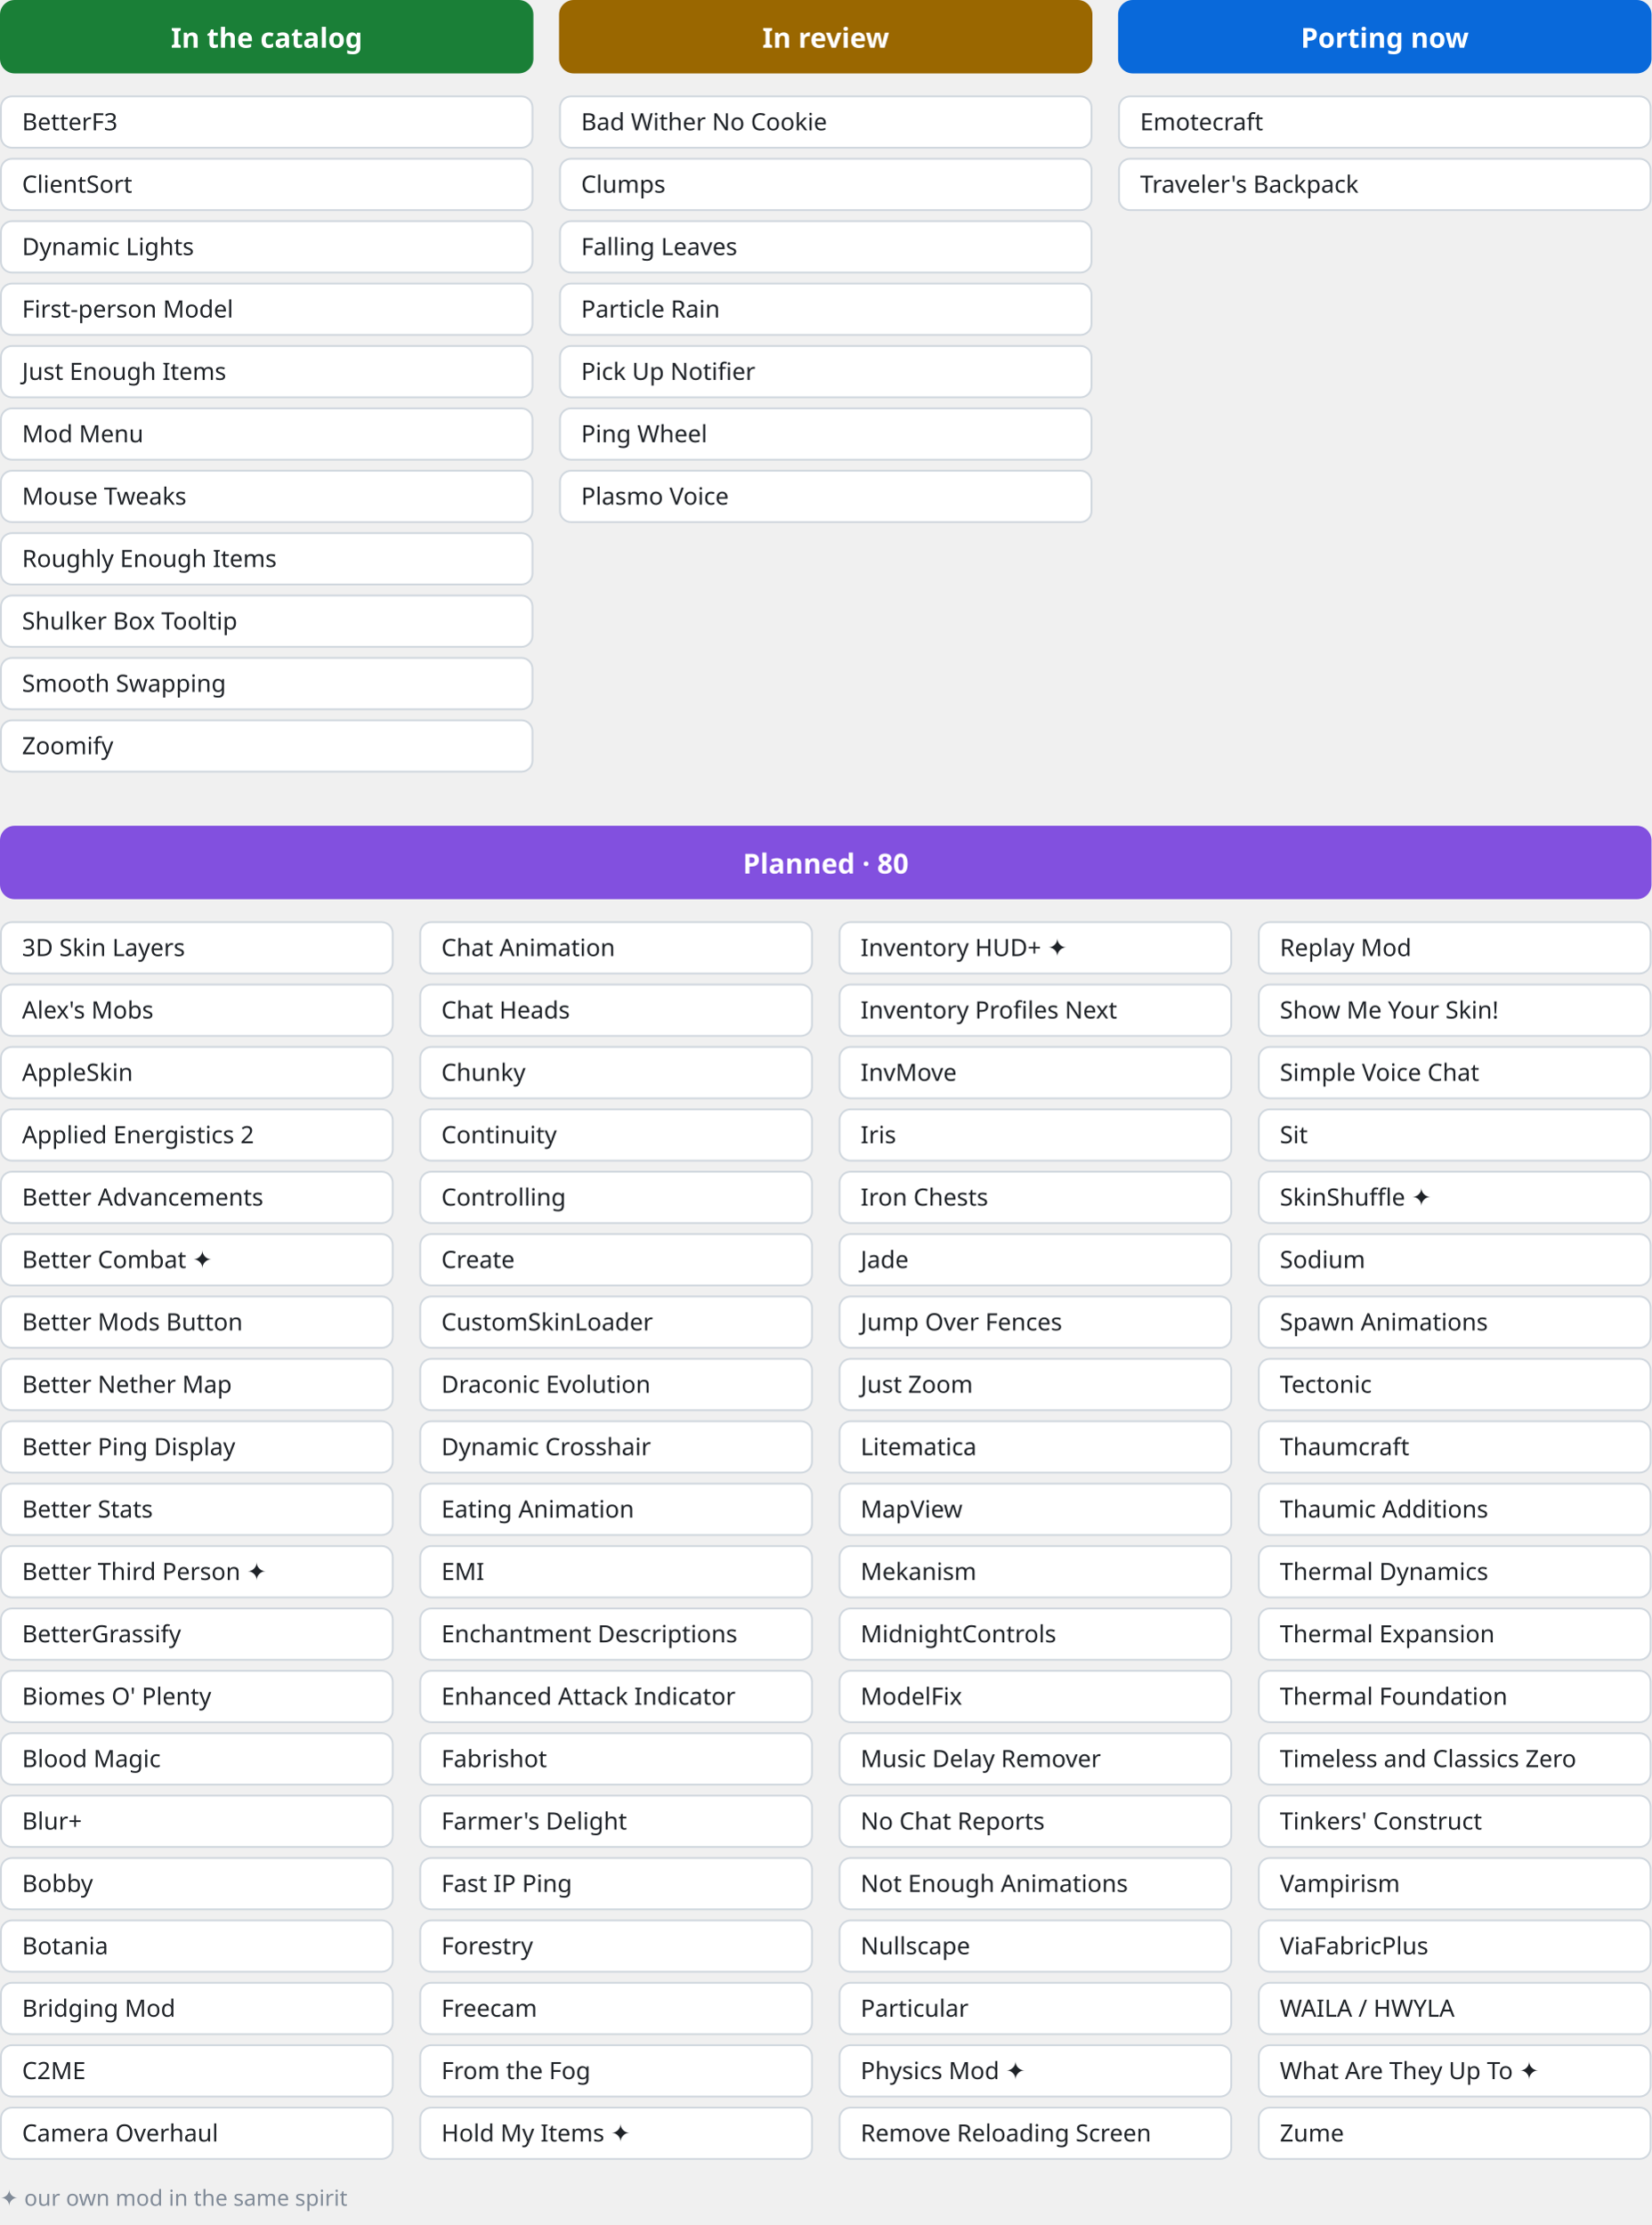
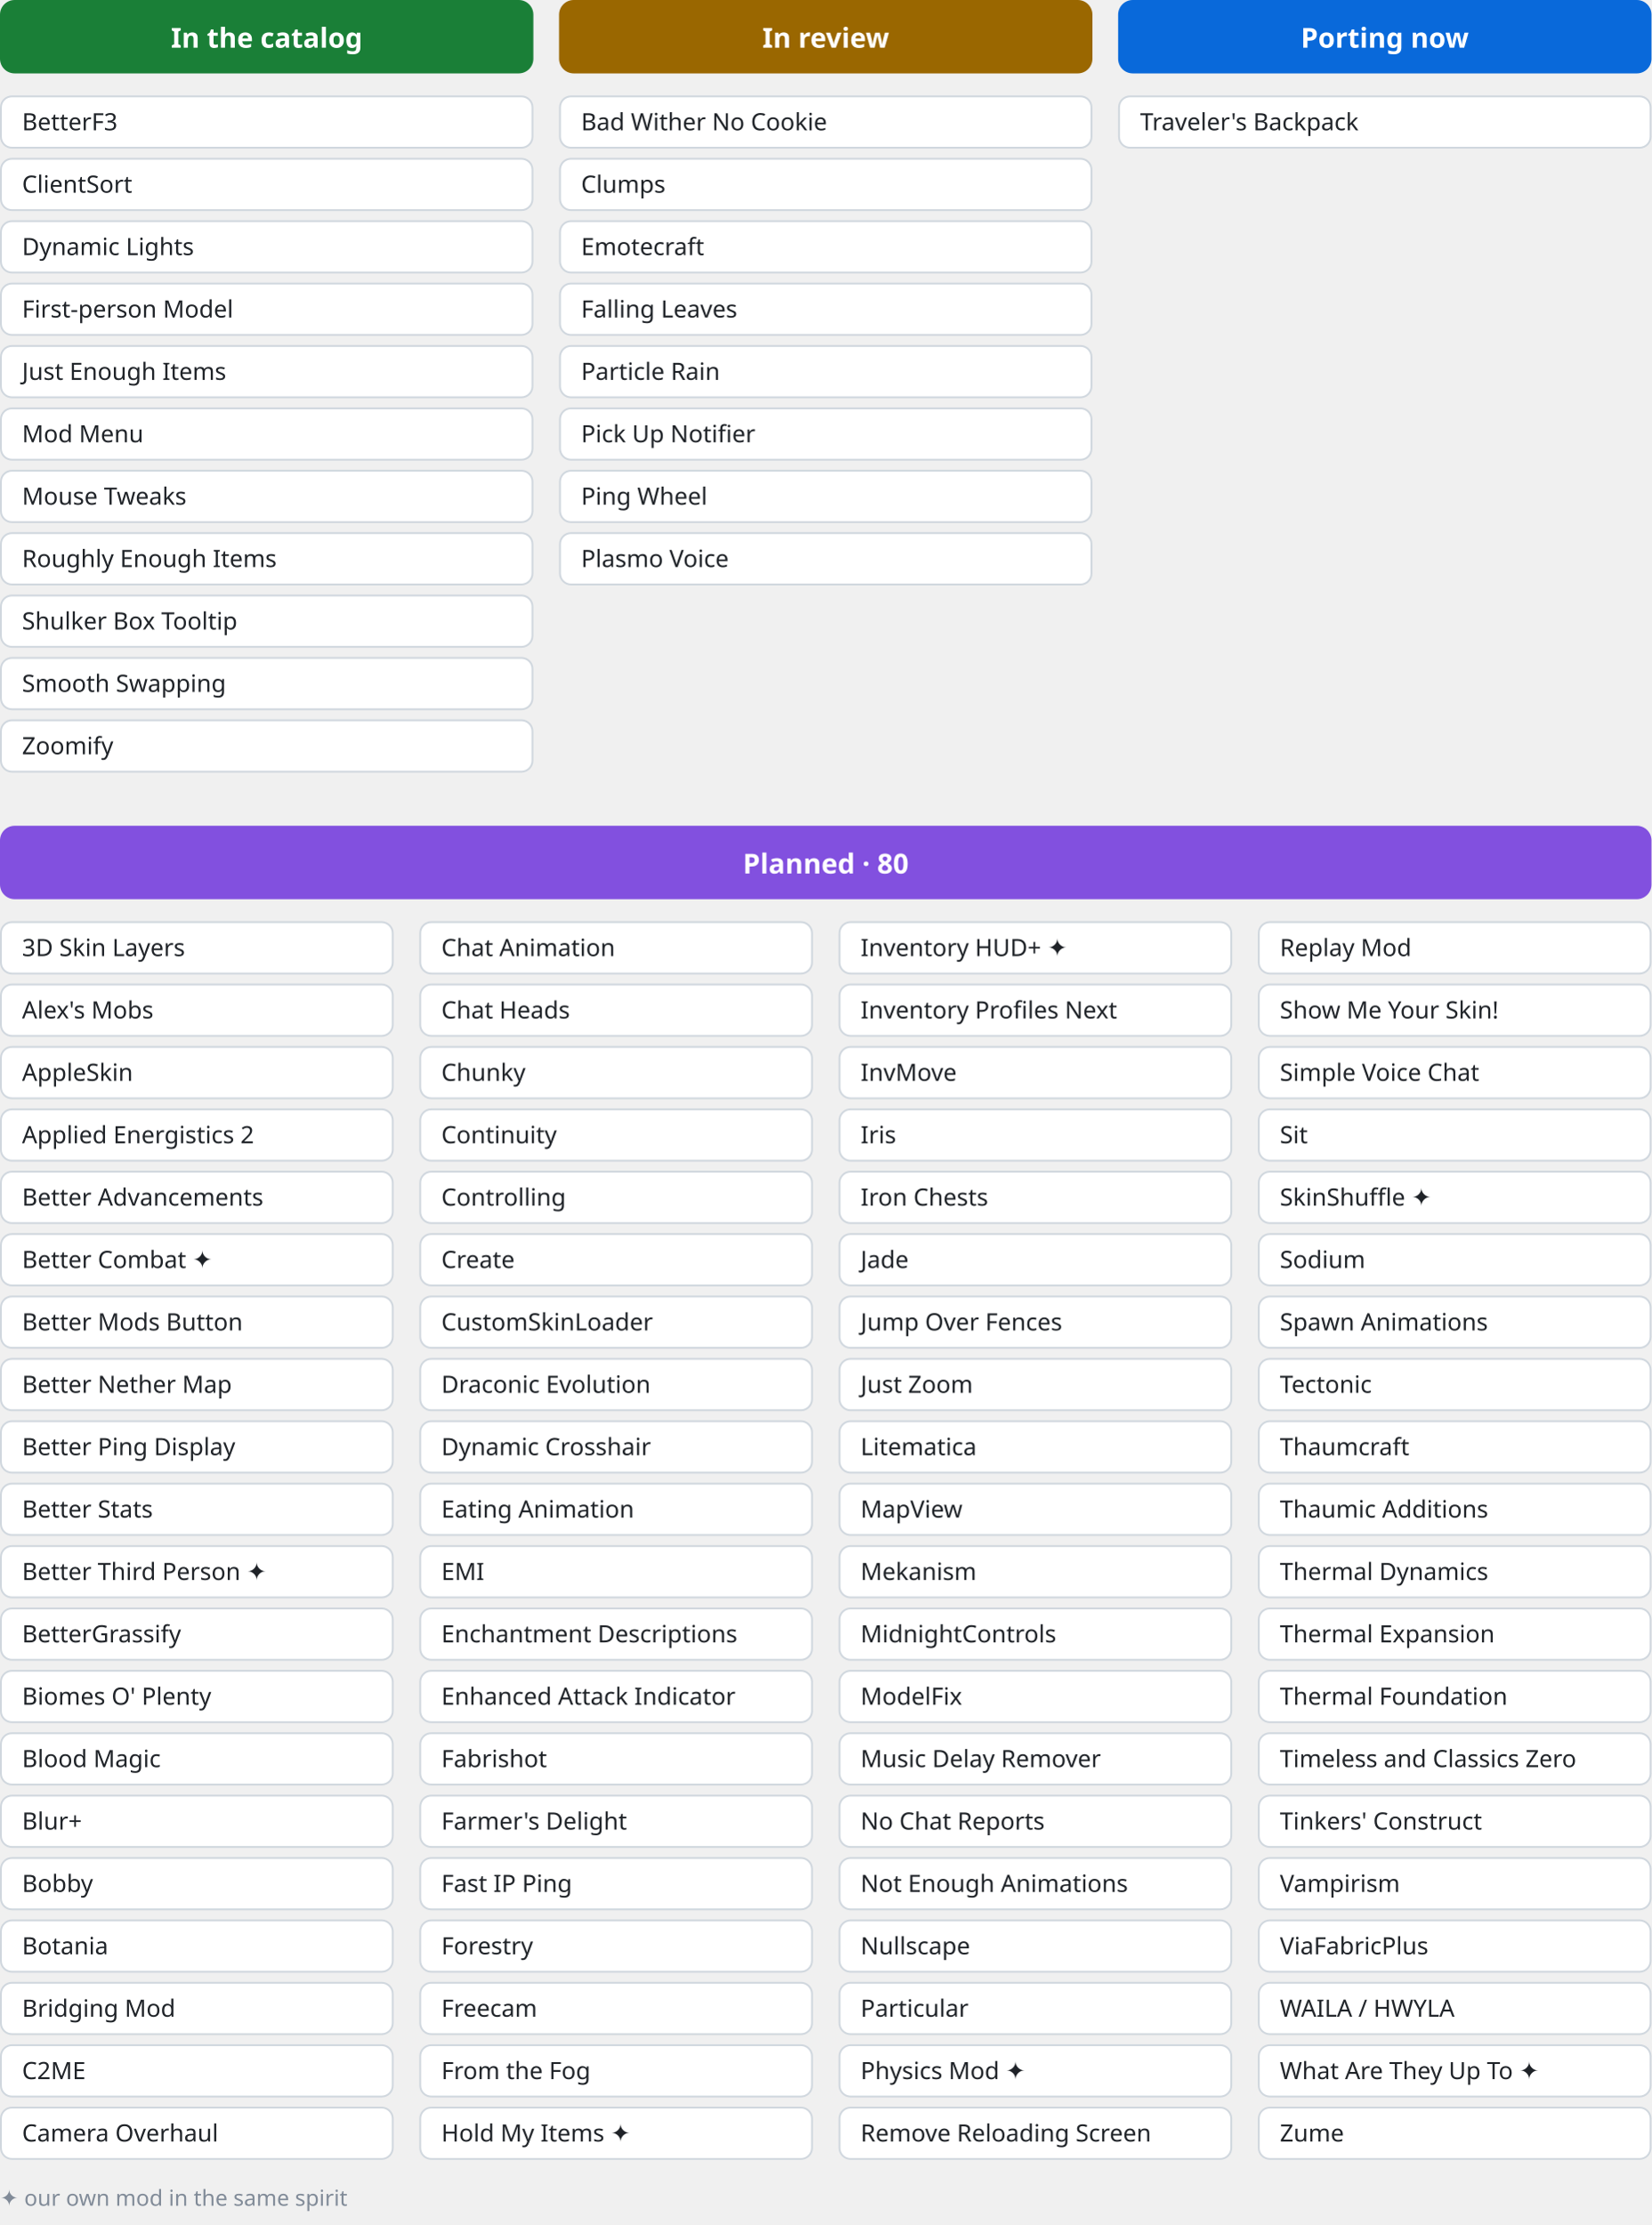
<svg xmlns="http://www.w3.org/2000/svg" viewBox="0 0 900 1212" width="900" height="1212" role="img">
  <style>
.bg{fill:#FFFFFF;stroke:#D0D7DE}.n{fill:#1F2328}.d{fill:#59636E}.a{fill:#818B98}
@media (prefers-color-scheme: dark){.bg{fill:#151B23;stroke:#3D444D}.n{fill:#F0F6FC}.d{fill:#9198A1}.a{fill:#6E7681}}
text{font-family:-apple-system,BlinkMacSystemFont,"Segoe UI","Noto Sans",Helvetica,Arial,sans-serif}
</style>
  <rect x="0" y="0" width="290.667" height="40" rx="8" fill="#1A7F37" />
  <text x="145.333" y="26" font-size="15" font-weight="600" fill="#fff" text-anchor="middle">In the catalog</text>
  <rect class="bg" x="0.5" y="52.5" width="289.667" height="28" rx="6" />
  <text class="n" x="12" y="71" font-size="13">BetterF3</text>
  <rect class="bg" x="0.5" y="86.5" width="289.667" height="28" rx="6" />
  <text class="n" x="12" y="105" font-size="13">ClientSort</text>
  <rect class="bg" x="0.5" y="120.5" width="289.667" height="28" rx="6" />
  <text class="n" x="12" y="139" font-size="13">Dynamic Lights</text>
  <rect class="bg" x="0.5" y="154.5" width="289.667" height="28" rx="6" />
  <text class="n" x="12" y="173" font-size="13">First-person Model</text>
  <rect class="bg" x="0.5" y="188.5" width="289.667" height="28" rx="6" />
  <text class="n" x="12" y="207" font-size="13">Just Enough Items</text>
  <rect class="bg" x="0.5" y="222.5" width="289.667" height="28" rx="6" />
  <text class="n" x="12" y="241" font-size="13">Mod Menu</text>
  <rect class="bg" x="0.5" y="256.5" width="289.667" height="28" rx="6" />
  <text class="n" x="12" y="275" font-size="13">Mouse Tweaks</text>
  <rect class="bg" x="0.5" y="290.5" width="289.667" height="28" rx="6" />
  <text class="n" x="12" y="309" font-size="13">Roughly Enough Items</text>
  <rect class="bg" x="0.5" y="324.5" width="289.667" height="28" rx="6" />
  <text class="n" x="12" y="343" font-size="13">Shulker Box Tooltip</text>
  <rect class="bg" x="0.5" y="358.5" width="289.667" height="28" rx="6" />
  <text class="n" x="12" y="377" font-size="13">Smooth Swapping</text>
  <rect class="bg" x="0.5" y="392.5" width="289.667" height="28" rx="6" />
  <text class="n" x="12" y="411" font-size="13">Zoomify</text>
  <rect x="304.667" y="0" width="290.667" height="40" rx="8" fill="#9A6700" />
  <text x="450" y="26" font-size="15" font-weight="600" fill="#fff" text-anchor="middle">In review</text>
  <rect class="bg" x="305.167" y="52.5" width="289.667" height="28" rx="6" />
  <text class="n" x="316.667" y="71" font-size="13">Bad Wither No Cookie</text>
  <rect class="bg" x="305.167" y="86.5" width="289.667" height="28" rx="6" />
  <text class="n" x="316.667" y="105" font-size="13">Clumps</text>
  <rect class="bg" x="305.167" y="120.5" width="289.667" height="28" rx="6" />
-   <text class="n" x="316.667" y="139" font-size="13">Falling Leaves</text>
+   <text class="n" x="316.667" y="139" font-size="13">Emotecraft</text>
  <rect class="bg" x="305.167" y="154.5" width="289.667" height="28" rx="6" />
-   <text class="n" x="316.667" y="173" font-size="13">Particle Rain</text>
+   <text class="n" x="316.667" y="173" font-size="13">Falling Leaves</text>
  <rect class="bg" x="305.167" y="188.5" width="289.667" height="28" rx="6" />
-   <text class="n" x="316.667" y="207" font-size="13">Pick Up Notifier</text>
+   <text class="n" x="316.667" y="207" font-size="13">Particle Rain</text>
  <rect class="bg" x="305.167" y="222.5" width="289.667" height="28" rx="6" />
-   <text class="n" x="316.667" y="241" font-size="13">Ping Wheel</text>
+   <text class="n" x="316.667" y="241" font-size="13">Pick Up Notifier</text>
  <rect class="bg" x="305.167" y="256.5" width="289.667" height="28" rx="6" />
-   <text class="n" x="316.667" y="275" font-size="13">Plasmo Voice</text>
+   <text class="n" x="316.667" y="275" font-size="13">Ping Wheel</text>
+   <rect class="bg" x="305.167" y="290.5" width="289.667" height="28" rx="6" />
+   <text class="n" x="316.667" y="309" font-size="13">Plasmo Voice</text>
  <rect x="609.333" y="0" width="290.667" height="40" rx="8" fill="#0969DA" />
  <text x="754.667" y="26" font-size="15" font-weight="600" fill="#fff" text-anchor="middle">Porting now</text>
  <rect class="bg" x="609.833" y="52.5" width="289.667" height="28" rx="6" />
-   <text class="n" x="621.333" y="71" font-size="13">Emotecraft</text>
-   <rect class="bg" x="609.833" y="86.5" width="289.667" height="28" rx="6" />
-   <text class="n" x="621.333" y="105" font-size="13">Traveler's Backpack</text>
+   <text class="n" x="621.333" y="71" font-size="13">Traveler's Backpack</text>
  <rect x="0" y="450" width="900" height="40" rx="8" fill="#8250DF" />
  <text x="450" y="476" font-size="15" font-weight="600" fill="#fff" text-anchor="middle">Planned · 80</text>
  <rect class="bg" x="0.5" y="502.5" width="213.5" height="28" rx="6" />
  <text class="n" x="12" y="521" font-size="13">3D Skin Layers</text>
  <rect class="bg" x="0.5" y="536.5" width="213.5" height="28" rx="6" />
  <text class="n" x="12" y="555" font-size="13">Alex's Mobs</text>
  <rect class="bg" x="0.5" y="570.5" width="213.5" height="28" rx="6" />
  <text class="n" x="12" y="589" font-size="13">AppleSkin</text>
  <rect class="bg" x="0.5" y="604.5" width="213.5" height="28" rx="6" />
  <text class="n" x="12" y="623" font-size="13">Applied Energistics 2</text>
  <rect class="bg" x="0.5" y="638.5" width="213.5" height="28" rx="6" />
  <text class="n" x="12" y="657" font-size="13">Better Advancements</text>
  <rect class="bg" x="0.5" y="672.5" width="213.5" height="28" rx="6" />
  <text class="n" x="12" y="691" font-size="13">Better Combat ✦</text>
  <rect class="bg" x="0.5" y="706.5" width="213.5" height="28" rx="6" />
  <text class="n" x="12" y="725" font-size="13">Better Mods Button</text>
  <rect class="bg" x="0.5" y="740.5" width="213.5" height="28" rx="6" />
  <text class="n" x="12" y="759" font-size="13">Better Nether Map</text>
  <rect class="bg" x="0.5" y="774.5" width="213.5" height="28" rx="6" />
  <text class="n" x="12" y="793" font-size="13">Better Ping Display</text>
  <rect class="bg" x="0.5" y="808.5" width="213.5" height="28" rx="6" />
  <text class="n" x="12" y="827" font-size="13">Better Stats</text>
  <rect class="bg" x="0.5" y="842.5" width="213.5" height="28" rx="6" />
  <text class="n" x="12" y="861" font-size="13">Better Third Person ✦</text>
  <rect class="bg" x="0.5" y="876.5" width="213.5" height="28" rx="6" />
  <text class="n" x="12" y="895" font-size="13">BetterGrassify</text>
  <rect class="bg" x="0.5" y="910.5" width="213.5" height="28" rx="6" />
  <text class="n" x="12" y="929" font-size="13">Biomes O' Plenty</text>
  <rect class="bg" x="0.5" y="944.5" width="213.5" height="28" rx="6" />
  <text class="n" x="12" y="963" font-size="13">Blood Magic</text>
  <rect class="bg" x="0.5" y="978.5" width="213.5" height="28" rx="6" />
  <text class="n" x="12" y="997" font-size="13">Blur+</text>
  <rect class="bg" x="0.5" y="1012.5" width="213.5" height="28" rx="6" />
  <text class="n" x="12" y="1031" font-size="13">Bobby</text>
  <rect class="bg" x="0.5" y="1046.5" width="213.5" height="28" rx="6" />
  <text class="n" x="12" y="1065" font-size="13">Botania</text>
  <rect class="bg" x="0.5" y="1080.5" width="213.5" height="28" rx="6" />
  <text class="n" x="12" y="1099" font-size="13">Bridging Mod</text>
  <rect class="bg" x="0.5" y="1114.5" width="213.5" height="28" rx="6" />
  <text class="n" x="12" y="1133" font-size="13">C2ME</text>
  <rect class="bg" x="0.5" y="1148.5" width="213.5" height="28" rx="6" />
  <text class="n" x="12" y="1167" font-size="13">Camera Overhaul</text>
  <rect class="bg" x="229" y="502.5" width="213.5" height="28" rx="6" />
  <text class="n" x="240.5" y="521" font-size="13">Chat Animation</text>
  <rect class="bg" x="229" y="536.5" width="213.5" height="28" rx="6" />
  <text class="n" x="240.5" y="555" font-size="13">Chat Heads</text>
  <rect class="bg" x="229" y="570.5" width="213.5" height="28" rx="6" />
  <text class="n" x="240.5" y="589" font-size="13">Chunky</text>
  <rect class="bg" x="229" y="604.5" width="213.5" height="28" rx="6" />
  <text class="n" x="240.5" y="623" font-size="13">Continuity</text>
  <rect class="bg" x="229" y="638.5" width="213.5" height="28" rx="6" />
  <text class="n" x="240.5" y="657" font-size="13">Controlling</text>
  <rect class="bg" x="229" y="672.5" width="213.5" height="28" rx="6" />
  <text class="n" x="240.5" y="691" font-size="13">Create</text>
  <rect class="bg" x="229" y="706.5" width="213.5" height="28" rx="6" />
  <text class="n" x="240.5" y="725" font-size="13">CustomSkinLoader</text>
  <rect class="bg" x="229" y="740.5" width="213.5" height="28" rx="6" />
  <text class="n" x="240.5" y="759" font-size="13">Draconic Evolution</text>
  <rect class="bg" x="229" y="774.5" width="213.5" height="28" rx="6" />
  <text class="n" x="240.5" y="793" font-size="13">Dynamic Crosshair</text>
  <rect class="bg" x="229" y="808.5" width="213.5" height="28" rx="6" />
  <text class="n" x="240.5" y="827" font-size="13">Eating Animation</text>
  <rect class="bg" x="229" y="842.5" width="213.5" height="28" rx="6" />
  <text class="n" x="240.5" y="861" font-size="13">EMI</text>
  <rect class="bg" x="229" y="876.5" width="213.5" height="28" rx="6" />
  <text class="n" x="240.5" y="895" font-size="13">Enchantment Descriptions</text>
  <rect class="bg" x="229" y="910.5" width="213.5" height="28" rx="6" />
  <text class="n" x="240.5" y="929" font-size="13">Enhanced Attack Indicator</text>
  <rect class="bg" x="229" y="944.5" width="213.5" height="28" rx="6" />
  <text class="n" x="240.5" y="963" font-size="13">Fabrishot</text>
  <rect class="bg" x="229" y="978.5" width="213.5" height="28" rx="6" />
  <text class="n" x="240.5" y="997" font-size="13">Farmer's Delight</text>
  <rect class="bg" x="229" y="1012.5" width="213.5" height="28" rx="6" />
  <text class="n" x="240.5" y="1031" font-size="13">Fast IP Ping</text>
  <rect class="bg" x="229" y="1046.5" width="213.5" height="28" rx="6" />
  <text class="n" x="240.5" y="1065" font-size="13">Forestry</text>
  <rect class="bg" x="229" y="1080.5" width="213.5" height="28" rx="6" />
  <text class="n" x="240.5" y="1099" font-size="13">Freecam</text>
  <rect class="bg" x="229" y="1114.5" width="213.5" height="28" rx="6" />
  <text class="n" x="240.5" y="1133" font-size="13">From the Fog</text>
  <rect class="bg" x="229" y="1148.5" width="213.5" height="28" rx="6" />
  <text class="n" x="240.5" y="1167" font-size="13">Hold My Items ✦</text>
  <rect class="bg" x="457.5" y="502.5" width="213.5" height="28" rx="6" />
  <text class="n" x="469" y="521" font-size="13">Inventory HUD+ ✦</text>
  <rect class="bg" x="457.5" y="536.5" width="213.5" height="28" rx="6" />
  <text class="n" x="469" y="555" font-size="13">Inventory Profiles Next</text>
  <rect class="bg" x="457.5" y="570.5" width="213.5" height="28" rx="6" />
  <text class="n" x="469" y="589" font-size="13">InvMove</text>
  <rect class="bg" x="457.5" y="604.5" width="213.5" height="28" rx="6" />
  <text class="n" x="469" y="623" font-size="13">Iris</text>
  <rect class="bg" x="457.5" y="638.5" width="213.5" height="28" rx="6" />
  <text class="n" x="469" y="657" font-size="13">Iron Chests</text>
  <rect class="bg" x="457.5" y="672.5" width="213.5" height="28" rx="6" />
  <text class="n" x="469" y="691" font-size="13">Jade</text>
  <rect class="bg" x="457.5" y="706.5" width="213.5" height="28" rx="6" />
  <text class="n" x="469" y="725" font-size="13">Jump Over Fences</text>
  <rect class="bg" x="457.5" y="740.5" width="213.5" height="28" rx="6" />
  <text class="n" x="469" y="759" font-size="13">Just Zoom</text>
  <rect class="bg" x="457.5" y="774.5" width="213.5" height="28" rx="6" />
  <text class="n" x="469" y="793" font-size="13">Litematica</text>
  <rect class="bg" x="457.5" y="808.5" width="213.5" height="28" rx="6" />
  <text class="n" x="469" y="827" font-size="13">MapView</text>
  <rect class="bg" x="457.5" y="842.5" width="213.5" height="28" rx="6" />
  <text class="n" x="469" y="861" font-size="13">Mekanism</text>
  <rect class="bg" x="457.5" y="876.5" width="213.5" height="28" rx="6" />
  <text class="n" x="469" y="895" font-size="13">MidnightControls</text>
  <rect class="bg" x="457.5" y="910.5" width="213.5" height="28" rx="6" />
  <text class="n" x="469" y="929" font-size="13">ModelFix</text>
  <rect class="bg" x="457.5" y="944.5" width="213.5" height="28" rx="6" />
  <text class="n" x="469" y="963" font-size="13">Music Delay Remover</text>
  <rect class="bg" x="457.5" y="978.5" width="213.5" height="28" rx="6" />
  <text class="n" x="469" y="997" font-size="13">No Chat Reports</text>
  <rect class="bg" x="457.5" y="1012.5" width="213.5" height="28" rx="6" />
  <text class="n" x="469" y="1031" font-size="13">Not Enough Animations</text>
  <rect class="bg" x="457.5" y="1046.5" width="213.5" height="28" rx="6" />
  <text class="n" x="469" y="1065" font-size="13">Nullscape</text>
  <rect class="bg" x="457.5" y="1080.5" width="213.5" height="28" rx="6" />
  <text class="n" x="469" y="1099" font-size="13">Particular</text>
  <rect class="bg" x="457.5" y="1114.5" width="213.5" height="28" rx="6" />
  <text class="n" x="469" y="1133" font-size="13">Physics Mod ✦</text>
  <rect class="bg" x="457.5" y="1148.5" width="213.5" height="28" rx="6" />
  <text class="n" x="469" y="1167" font-size="13">Remove Reloading Screen</text>
  <rect class="bg" x="686" y="502.5" width="213.5" height="28" rx="6" />
  <text class="n" x="697.5" y="521" font-size="13">Replay Mod</text>
  <rect class="bg" x="686" y="536.5" width="213.5" height="28" rx="6" />
  <text class="n" x="697.5" y="555" font-size="13">Show Me Your Skin!</text>
  <rect class="bg" x="686" y="570.5" width="213.5" height="28" rx="6" />
  <text class="n" x="697.5" y="589" font-size="13">Simple Voice Chat</text>
  <rect class="bg" x="686" y="604.5" width="213.5" height="28" rx="6" />
  <text class="n" x="697.5" y="623" font-size="13">Sit</text>
  <rect class="bg" x="686" y="638.5" width="213.5" height="28" rx="6" />
  <text class="n" x="697.5" y="657" font-size="13">SkinShuffle ✦</text>
  <rect class="bg" x="686" y="672.5" width="213.5" height="28" rx="6" />
  <text class="n" x="697.5" y="691" font-size="13">Sodium</text>
  <rect class="bg" x="686" y="706.5" width="213.5" height="28" rx="6" />
  <text class="n" x="697.5" y="725" font-size="13">Spawn Animations</text>
  <rect class="bg" x="686" y="740.5" width="213.5" height="28" rx="6" />
  <text class="n" x="697.5" y="759" font-size="13">Tectonic</text>
  <rect class="bg" x="686" y="774.5" width="213.5" height="28" rx="6" />
  <text class="n" x="697.5" y="793" font-size="13">Thaumcraft</text>
  <rect class="bg" x="686" y="808.5" width="213.5" height="28" rx="6" />
  <text class="n" x="697.5" y="827" font-size="13">Thaumic Additions</text>
  <rect class="bg" x="686" y="842.5" width="213.5" height="28" rx="6" />
  <text class="n" x="697.5" y="861" font-size="13">Thermal Dynamics</text>
  <rect class="bg" x="686" y="876.5" width="213.5" height="28" rx="6" />
  <text class="n" x="697.5" y="895" font-size="13">Thermal Expansion</text>
  <rect class="bg" x="686" y="910.5" width="213.5" height="28" rx="6" />
  <text class="n" x="697.5" y="929" font-size="13">Thermal Foundation</text>
  <rect class="bg" x="686" y="944.5" width="213.5" height="28" rx="6" />
  <text class="n" x="697.5" y="963" font-size="13">Timeless and Classics Zero</text>
  <rect class="bg" x="686" y="978.5" width="213.5" height="28" rx="6" />
  <text class="n" x="697.5" y="997" font-size="13">Tinkers' Construct</text>
  <rect class="bg" x="686" y="1012.5" width="213.5" height="28" rx="6" />
  <text class="n" x="697.5" y="1031" font-size="13">Vampirism</text>
  <rect class="bg" x="686" y="1046.5" width="213.5" height="28" rx="6" />
  <text class="n" x="697.5" y="1065" font-size="13">ViaFabricPlus</text>
  <rect class="bg" x="686" y="1080.5" width="213.5" height="28" rx="6" />
  <text class="n" x="697.5" y="1099" font-size="13">WAILA / HWYLA</text>
  <rect class="bg" x="686" y="1114.5" width="213.5" height="28" rx="6" />
  <text class="n" x="697.5" y="1133" font-size="13">What Are They Up To ✦</text>
  <rect class="bg" x="686" y="1148.5" width="213.5" height="28" rx="6" />
  <text class="n" x="697.5" y="1167" font-size="13">Zume</text>
  <text class="a" x="0" y="1202" font-size="12">✦ our own mod in the same spirit</text>
</svg>
